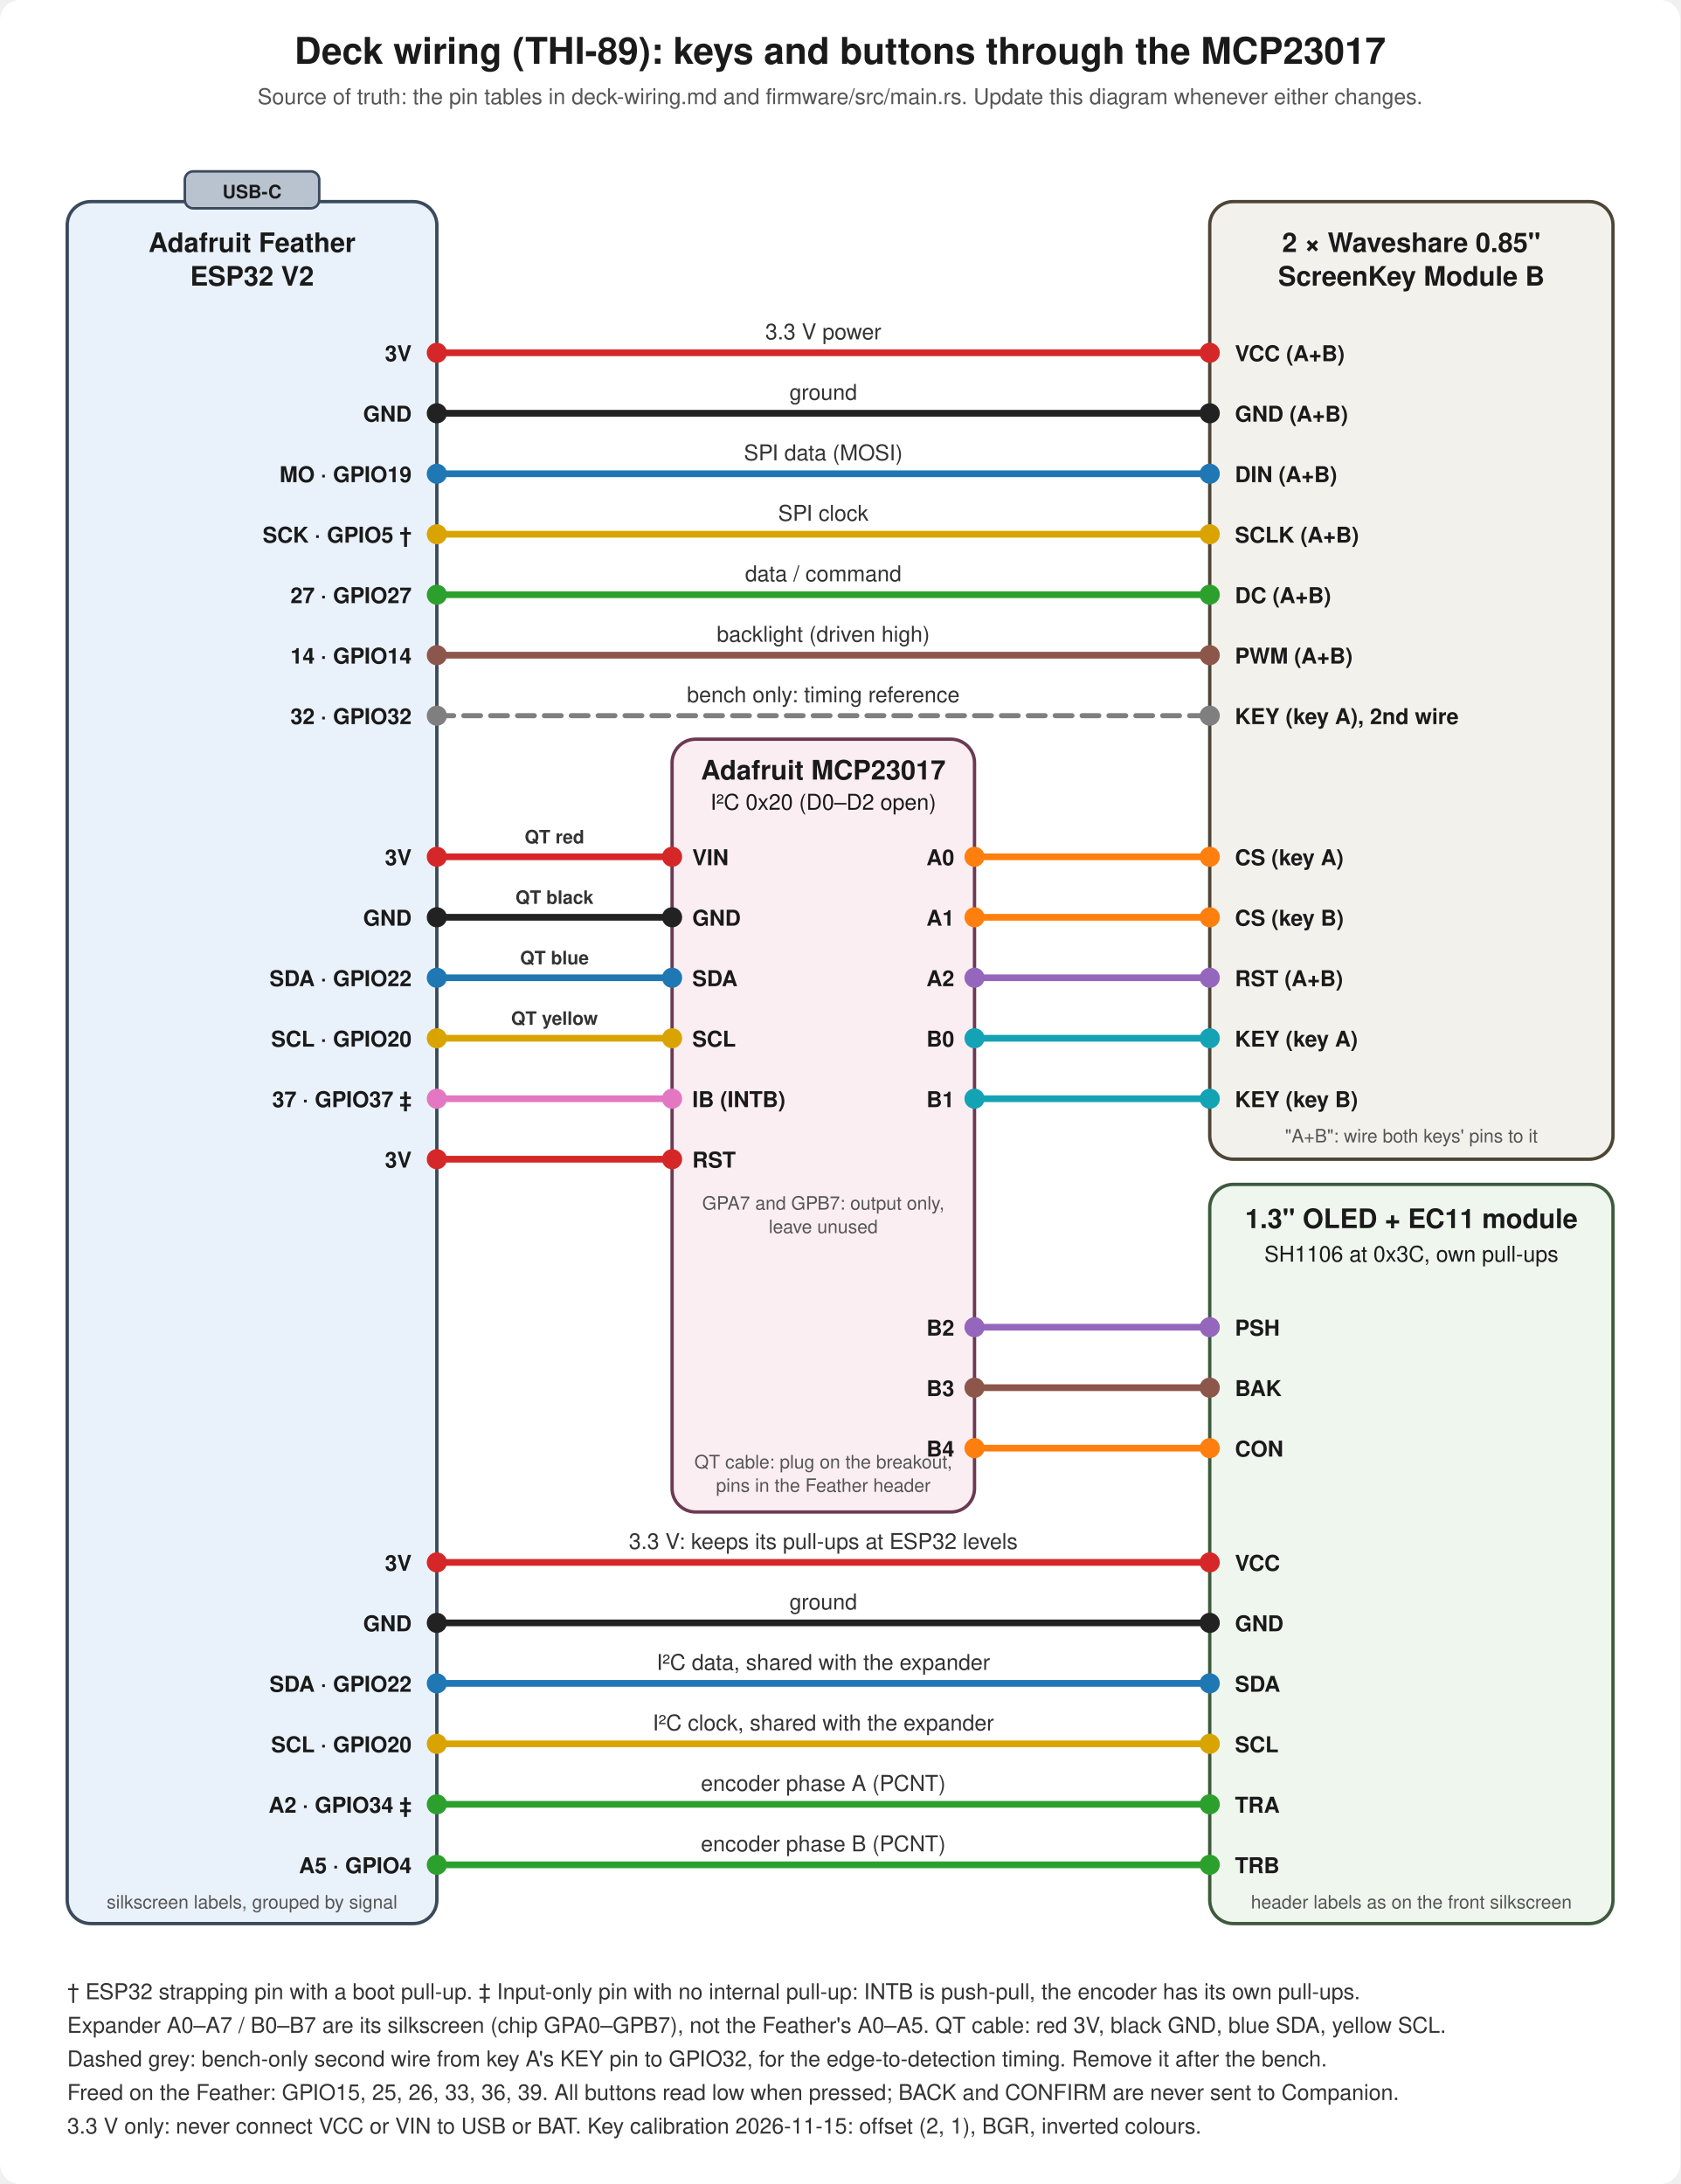
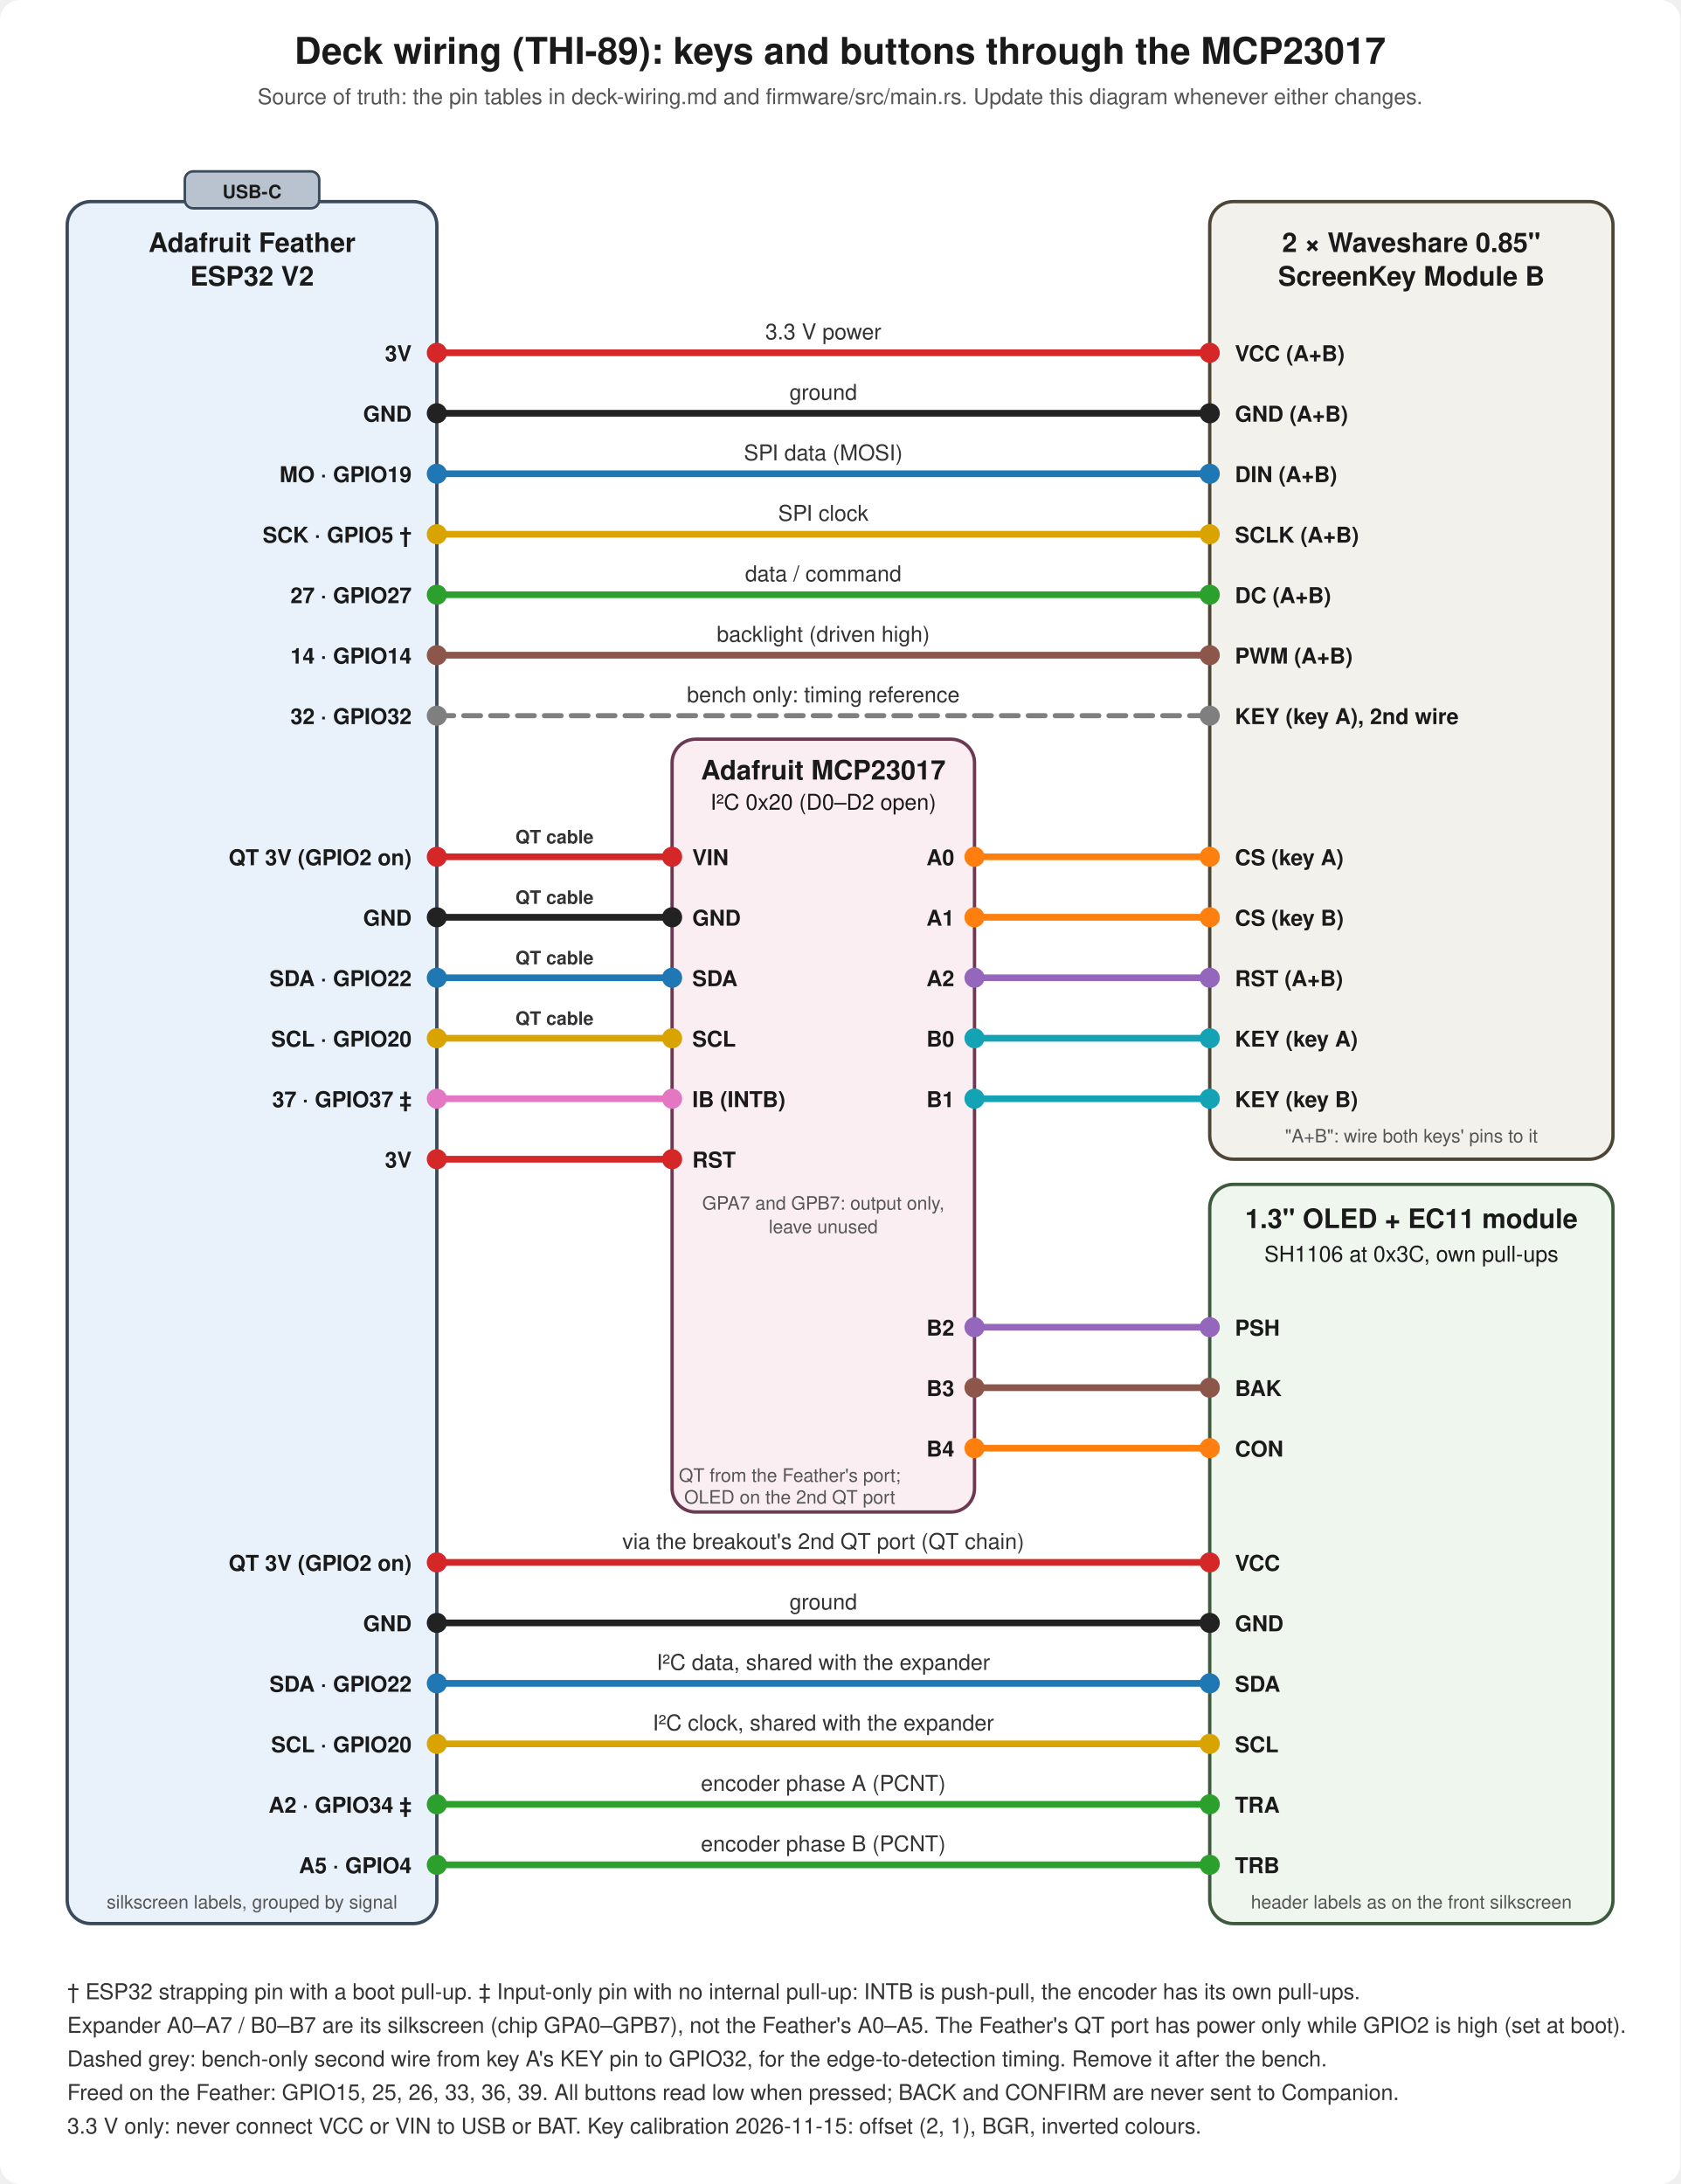
<svg xmlns="http://www.w3.org/2000/svg" width="1000" height="1300" viewBox="0 0 1000 1300" font-family="Helvetica, Arial, sans-serif" role="img" aria-labelledby="title desc">
  <rect x="0" y="0" width="1000" height="1300" rx="12" fill="#ffffff" />
  <text x="500" y="38" text-anchor="middle" font-size="22" font-weight="700" fill="#1a1a1a">Deck wiring (THI-89): keys and buttons through the MCP23017</text>
  <text x="500" y="62" text-anchor="middle" font-size="13" fill="#555">Source of truth: the pin tables in deck-wiring.md and firmware/src/main.rs. Update this diagram whenever either changes.</text>
  <rect x="40" y="120" width="220" height="1025" rx="14" fill="#e9f1fb" stroke="#3a4a5c" stroke-width="2" />
  <rect x="110" y="102" width="80" height="22" rx="5" fill="#b9c3cf" stroke="#3a4a5c" stroke-width="1.5" />
  <text x="150" y="118" text-anchor="middle" font-size="11" font-weight="700" fill="#1a1a1a">USB-C</text>
  <text x="150" y="150" text-anchor="middle" font-size="16" font-weight="700" fill="#1a1a1a">Adafruit Feather</text>
  <text x="150" y="170" text-anchor="middle" font-size="16" font-weight="700" fill="#1a1a1a">ESP32 V2</text>
  <text x="150" y="1136" text-anchor="middle" font-size="11" fill="#555">silkscreen labels, grouped by signal</text>
  <rect x="400" y="440" width="180" height="460" rx="14" fill="#fbeef3" stroke="#6b3a52" stroke-width="2" />
  <text x="490" y="464" text-anchor="middle" font-size="16" font-weight="700" fill="#1a1a1a">Adafruit MCP23017</text>
  <text x="490" y="482" text-anchor="middle" font-size="13" fill="#1a1a1a">I²C 0x20 (D0–D2 open)</text>
  <text x="490" y="720" text-anchor="middle" font-size="11" fill="#555">GPA7 and GPB7: output only,</text>
  <text x="490" y="734" text-anchor="middle" font-size="11" fill="#555">leave unused</text>
-   <text x="490" y="874" text-anchor="middle" font-size="11" fill="#555">QT cable: plug on the breakout,</text>
-   <text x="490" y="888" text-anchor="middle" font-size="11" fill="#555">pins in the Feather header</text>
+   <text x="470" y="882" text-anchor="middle" font-size="11" fill="#555">QT from the Feather's port;</text>
+   <text x="470" y="895" text-anchor="middle" font-size="11" fill="#555">OLED on the 2nd QT port</text>
  <rect x="720" y="120" width="240" height="570" rx="14" fill="#f3f1ec" stroke="#4d4636" stroke-width="2" />
  <text x="840" y="150" text-anchor="middle" font-size="16" font-weight="700" fill="#1a1a1a">2 × Waveshare 0.85"</text>
  <text x="840" y="170" text-anchor="middle" font-size="16" font-weight="700" fill="#1a1a1a">ScreenKey Module B</text>
  <text x="840" y="680" text-anchor="middle" font-size="11" fill="#555">"A+B": wire both keys' pins to it</text>
  <rect x="720" y="705" width="240" height="440" rx="14" fill="#eef6ee" stroke="#3d5a3d" stroke-width="2" />
  <text x="840" y="731" text-anchor="middle" font-size="16" font-weight="700" fill="#1a1a1a">1.3" OLED + EC11 module</text>
  <text x="840" y="751" text-anchor="middle" font-size="13" fill="#1a1a1a">SH1106 at 0x3C, own pull-ups</text>
  <text x="840" y="1136" text-anchor="middle" font-size="11" fill="#555">header labels as on the front silkscreen</text>
  <g font-size="13">
    <line x1="260" y1="210" x2="720" y2="210" stroke="#d62728" stroke-width="4" stroke-linecap="round" />
    <circle cx="260" cy="210" r="6" fill="#d62728" />
    <circle cx="720" cy="210" r="6" fill="#d62728" />
    <text x="245" y="215" text-anchor="end" font-weight="700" fill="#1a1a1a">3V</text>
    <text x="735" y="215" font-weight="700" fill="#1a1a1a">VCC (A+B)</text>
    <text x="490" y="202" text-anchor="middle" fill="#333">3.3 V power</text>
    <line x1="260" y1="246" x2="720" y2="246" stroke="#222222" stroke-width="4" stroke-linecap="round" />
    <circle cx="260" cy="246" r="6" fill="#222222" />
    <circle cx="720" cy="246" r="6" fill="#222222" />
    <text x="245" y="251" text-anchor="end" font-weight="700" fill="#1a1a1a">GND</text>
    <text x="735" y="251" font-weight="700" fill="#1a1a1a">GND (A+B)</text>
    <text x="490" y="238" text-anchor="middle" fill="#333">ground</text>
    <line x1="260" y1="282" x2="720" y2="282" stroke="#1f77b4" stroke-width="4" stroke-linecap="round" />
    <circle cx="260" cy="282" r="6" fill="#1f77b4" />
    <circle cx="720" cy="282" r="6" fill="#1f77b4" />
    <text x="245" y="287" text-anchor="end" font-weight="700" fill="#1a1a1a">MO · GPIO19</text>
    <text x="735" y="287" font-weight="700" fill="#1a1a1a">DIN (A+B)</text>
    <text x="490" y="274" text-anchor="middle" fill="#333">SPI data (MOSI)</text>
    <line x1="260" y1="318" x2="720" y2="318" stroke="#d9a400" stroke-width="4" stroke-linecap="round" />
    <circle cx="260" cy="318" r="6" fill="#d9a400" />
    <circle cx="720" cy="318" r="6" fill="#d9a400" />
    <text x="245" y="323" text-anchor="end" font-weight="700" fill="#1a1a1a">SCK · GPIO5 †</text>
    <text x="735" y="323" font-weight="700" fill="#1a1a1a">SCLK (A+B)</text>
    <text x="490" y="310" text-anchor="middle" fill="#333">SPI clock</text>
    <line x1="260" y1="354" x2="720" y2="354" stroke="#2ca02c" stroke-width="4" stroke-linecap="round" />
    <circle cx="260" cy="354" r="6" fill="#2ca02c" />
    <circle cx="720" cy="354" r="6" fill="#2ca02c" />
    <text x="245" y="359" text-anchor="end" font-weight="700" fill="#1a1a1a">27 · GPIO27</text>
    <text x="735" y="359" font-weight="700" fill="#1a1a1a">DC (A+B)</text>
    <text x="490" y="346" text-anchor="middle" fill="#333">data / command</text>
    <line x1="260" y1="390" x2="720" y2="390" stroke="#8c564b" stroke-width="4" stroke-linecap="round" />
    <circle cx="260" cy="390" r="6" fill="#8c564b" />
    <circle cx="720" cy="390" r="6" fill="#8c564b" />
    <text x="245" y="395" text-anchor="end" font-weight="700" fill="#1a1a1a">14 · GPIO14</text>
    <text x="735" y="395" font-weight="700" fill="#1a1a1a">PWM (A+B)</text>
    <text x="490" y="382" text-anchor="middle" fill="#333">backlight (driven high)</text>
    <line x1="260" y1="426" x2="720" y2="426" stroke="#7f7f7f" stroke-width="3" stroke-linecap="round" stroke-dasharray="10 6" />
    <circle cx="260" cy="426" r="6" fill="#7f7f7f" />
    <circle cx="720" cy="426" r="6" fill="#7f7f7f" />
    <text x="245" y="431" text-anchor="end" font-weight="700" fill="#1a1a1a">32 · GPIO32</text>
    <text x="735" y="431" font-weight="700" fill="#1a1a1a">KEY (key A), 2nd wire</text>
    <text x="490" y="418" text-anchor="middle" fill="#333">bench only: timing reference</text>
  </g>
  <g font-size="13">
    <line x1="260" y1="510" x2="400" y2="510" stroke="#d62728" stroke-width="4" stroke-linecap="round" />
    <circle cx="260" cy="510" r="6" fill="#d62728" />
    <circle cx="400" cy="510" r="6" fill="#d62728" />
-     <text x="245" y="515" text-anchor="end" font-weight="700" fill="#1a1a1a">3V</text>
+     <text x="245" y="515" text-anchor="end" font-weight="700" fill="#1a1a1a">QT 3V (GPIO2 on)</text>
    <text x="412" y="515" font-weight="700" fill="#1a1a1a">VIN</text>
-     <text x="330" y="502" text-anchor="middle" font-size="11" font-weight="700" fill="#333">QT red</text>
+     <text x="330" y="502" text-anchor="middle" font-size="11" font-weight="700" fill="#333">QT cable</text>
    <line x1="260" y1="546" x2="400" y2="546" stroke="#222222" stroke-width="4" stroke-linecap="round" />
    <circle cx="260" cy="546" r="6" fill="#222222" />
    <circle cx="400" cy="546" r="6" fill="#222222" />
    <text x="245" y="551" text-anchor="end" font-weight="700" fill="#1a1a1a">GND</text>
    <text x="412" y="551" font-weight="700" fill="#1a1a1a">GND</text>
-     <text x="330" y="538" text-anchor="middle" font-size="11" font-weight="700" fill="#333">QT black</text>
+     <text x="330" y="538" text-anchor="middle" font-size="11" font-weight="700" fill="#333">QT cable</text>
    <line x1="260" y1="582" x2="400" y2="582" stroke="#1f77b4" stroke-width="4" stroke-linecap="round" />
    <circle cx="260" cy="582" r="6" fill="#1f77b4" />
    <circle cx="400" cy="582" r="6" fill="#1f77b4" />
    <text x="245" y="587" text-anchor="end" font-weight="700" fill="#1a1a1a">SDA · GPIO22</text>
    <text x="412" y="587" font-weight="700" fill="#1a1a1a">SDA</text>
-     <text x="330" y="574" text-anchor="middle" font-size="11" font-weight="700" fill="#333">QT blue</text>
+     <text x="330" y="574" text-anchor="middle" font-size="11" font-weight="700" fill="#333">QT cable</text>
    <line x1="260" y1="618" x2="400" y2="618" stroke="#d9a400" stroke-width="4" stroke-linecap="round" />
    <circle cx="260" cy="618" r="6" fill="#d9a400" />
    <circle cx="400" cy="618" r="6" fill="#d9a400" />
    <text x="245" y="623" text-anchor="end" font-weight="700" fill="#1a1a1a">SCL · GPIO20</text>
    <text x="412" y="623" font-weight="700" fill="#1a1a1a">SCL</text>
-     <text x="330" y="610" text-anchor="middle" font-size="11" font-weight="700" fill="#333">QT yellow</text>
+     <text x="330" y="610" text-anchor="middle" font-size="11" font-weight="700" fill="#333">QT cable</text>
    <line x1="260" y1="654" x2="400" y2="654" stroke="#e377c2" stroke-width="4" stroke-linecap="round" />
    <circle cx="260" cy="654" r="6" fill="#e377c2" />
    <circle cx="400" cy="654" r="6" fill="#e377c2" />
    <text x="245" y="659" text-anchor="end" font-weight="700" fill="#1a1a1a">37 · GPIO37 ‡</text>
    <text x="412" y="659" font-weight="700" fill="#1a1a1a">IB (INTB)</text>
    <line x1="260" y1="690" x2="400" y2="690" stroke="#d62728" stroke-width="4" stroke-linecap="round" />
    <circle cx="260" cy="690" r="6" fill="#d62728" />
    <circle cx="400" cy="690" r="6" fill="#d62728" />
    <text x="245" y="695" text-anchor="end" font-weight="700" fill="#1a1a1a">3V</text>
    <text x="412" y="695" font-weight="700" fill="#1a1a1a">RST</text>
  </g>
  <g font-size="13">
    <line x1="580" y1="510" x2="720" y2="510" stroke="#ff7f0e" stroke-width="4" stroke-linecap="round" />
    <circle cx="580" cy="510" r="6" fill="#ff7f0e" />
    <circle cx="720" cy="510" r="6" fill="#ff7f0e" />
    <text x="568" y="515" text-anchor="end" font-weight="700" fill="#1a1a1a">A0</text>
    <text x="735" y="515" font-weight="700" fill="#1a1a1a">CS (key A)</text>
    <line x1="580" y1="546" x2="720" y2="546" stroke="#ff7f0e" stroke-width="4" stroke-linecap="round" />
    <circle cx="580" cy="546" r="6" fill="#ff7f0e" />
    <circle cx="720" cy="546" r="6" fill="#ff7f0e" />
    <text x="568" y="551" text-anchor="end" font-weight="700" fill="#1a1a1a">A1</text>
    <text x="735" y="551" font-weight="700" fill="#1a1a1a">CS (key B)</text>
    <line x1="580" y1="582" x2="720" y2="582" stroke="#9467bd" stroke-width="4" stroke-linecap="round" />
    <circle cx="580" cy="582" r="6" fill="#9467bd" />
    <circle cx="720" cy="582" r="6" fill="#9467bd" />
    <text x="568" y="587" text-anchor="end" font-weight="700" fill="#1a1a1a">A2</text>
    <text x="735" y="587" font-weight="700" fill="#1a1a1a">RST (A+B)</text>
    <line x1="580" y1="618" x2="720" y2="618" stroke="#13a3b5" stroke-width="4" stroke-linecap="round" />
    <circle cx="580" cy="618" r="6" fill="#13a3b5" />
    <circle cx="720" cy="618" r="6" fill="#13a3b5" />
    <text x="568" y="623" text-anchor="end" font-weight="700" fill="#1a1a1a">B0</text>
    <text x="735" y="623" font-weight="700" fill="#1a1a1a">KEY (key A)</text>
    <line x1="580" y1="654" x2="720" y2="654" stroke="#13a3b5" stroke-width="4" stroke-linecap="round" />
    <circle cx="580" cy="654" r="6" fill="#13a3b5" />
    <circle cx="720" cy="654" r="6" fill="#13a3b5" />
    <text x="568" y="659" text-anchor="end" font-weight="700" fill="#1a1a1a">B1</text>
    <text x="735" y="659" font-weight="700" fill="#1a1a1a">KEY (key B)</text>
  </g>
  <g font-size="13">
    <line x1="580" y1="790" x2="720" y2="790" stroke="#9467bd" stroke-width="4" stroke-linecap="round" />
    <circle cx="580" cy="790" r="6" fill="#9467bd" />
    <circle cx="720" cy="790" r="6" fill="#9467bd" />
    <text x="568" y="795" text-anchor="end" font-weight="700" fill="#1a1a1a">B2</text>
    <text x="735" y="795" font-weight="700" fill="#1a1a1a">PSH</text>
    <line x1="580" y1="826" x2="720" y2="826" stroke="#8c564b" stroke-width="4" stroke-linecap="round" />
    <circle cx="580" cy="826" r="6" fill="#8c564b" />
    <circle cx="720" cy="826" r="6" fill="#8c564b" />
    <text x="568" y="831" text-anchor="end" font-weight="700" fill="#1a1a1a">B3</text>
    <text x="735" y="831" font-weight="700" fill="#1a1a1a">BAK</text>
    <line x1="580" y1="862" x2="720" y2="862" stroke="#ff7f0e" stroke-width="4" stroke-linecap="round" />
    <circle cx="580" cy="862" r="6" fill="#ff7f0e" />
    <circle cx="720" cy="862" r="6" fill="#ff7f0e" />
    <text x="568" y="867" text-anchor="end" font-weight="700" fill="#1a1a1a">B4</text>
    <text x="735" y="867" font-weight="700" fill="#1a1a1a">CON</text>
  </g>
  <g font-size="13">
    <line x1="260" y1="930" x2="720" y2="930" stroke="#d62728" stroke-width="4" stroke-linecap="round" />
    <circle cx="260" cy="930" r="6" fill="#d62728" />
    <circle cx="720" cy="930" r="6" fill="#d62728" />
-     <text x="245" y="935" text-anchor="end" font-weight="700" fill="#1a1a1a">3V</text>
+     <text x="245" y="935" text-anchor="end" font-weight="700" fill="#1a1a1a">QT 3V (GPIO2 on)</text>
    <text x="735" y="935" font-weight="700" fill="#1a1a1a">VCC</text>
-     <text x="490" y="922" text-anchor="middle" fill="#333">3.3 V: keeps its pull-ups at ESP32 levels</text>
+     <text x="490" y="922" text-anchor="middle" fill="#333">via the breakout's 2nd QT port (QT chain)</text>
    <line x1="260" y1="966" x2="720" y2="966" stroke="#222222" stroke-width="4" stroke-linecap="round" />
    <circle cx="260" cy="966" r="6" fill="#222222" />
    <circle cx="720" cy="966" r="6" fill="#222222" />
    <text x="245" y="971" text-anchor="end" font-weight="700" fill="#1a1a1a">GND</text>
    <text x="735" y="971" font-weight="700" fill="#1a1a1a">GND</text>
    <text x="490" y="958" text-anchor="middle" fill="#333">ground</text>
    <line x1="260" y1="1002" x2="720" y2="1002" stroke="#1f77b4" stroke-width="4" stroke-linecap="round" />
    <circle cx="260" cy="1002" r="6" fill="#1f77b4" />
    <circle cx="720" cy="1002" r="6" fill="#1f77b4" />
    <text x="245" y="1007" text-anchor="end" font-weight="700" fill="#1a1a1a">SDA · GPIO22</text>
    <text x="735" y="1007" font-weight="700" fill="#1a1a1a">SDA</text>
    <text x="490" y="994" text-anchor="middle" fill="#333">I²C data, shared with the expander</text>
    <line x1="260" y1="1038" x2="720" y2="1038" stroke="#d9a400" stroke-width="4" stroke-linecap="round" />
    <circle cx="260" cy="1038" r="6" fill="#d9a400" />
    <circle cx="720" cy="1038" r="6" fill="#d9a400" />
    <text x="245" y="1043" text-anchor="end" font-weight="700" fill="#1a1a1a">SCL · GPIO20</text>
    <text x="735" y="1043" font-weight="700" fill="#1a1a1a">SCL</text>
    <text x="490" y="1030" text-anchor="middle" fill="#333">I²C clock, shared with the expander</text>
    <line x1="260" y1="1074" x2="720" y2="1074" stroke="#2ca02c" stroke-width="4" stroke-linecap="round" />
    <circle cx="260" cy="1074" r="6" fill="#2ca02c" />
    <circle cx="720" cy="1074" r="6" fill="#2ca02c" />
    <text x="245" y="1079" text-anchor="end" font-weight="700" fill="#1a1a1a">A2 · GPIO34 ‡</text>
    <text x="735" y="1079" font-weight="700" fill="#1a1a1a">TRA</text>
    <text x="490" y="1066" text-anchor="middle" fill="#333">encoder phase A (PCNT)</text>
    <line x1="260" y1="1110" x2="720" y2="1110" stroke="#2ca02c" stroke-width="4" stroke-linecap="round" />
    <circle cx="260" cy="1110" r="6" fill="#2ca02c" />
    <circle cx="720" cy="1110" r="6" fill="#2ca02c" />
    <text x="245" y="1115" text-anchor="end" font-weight="700" fill="#1a1a1a">A5 · GPIO4</text>
    <text x="735" y="1115" font-weight="700" fill="#1a1a1a">TRB</text>
    <text x="490" y="1102" text-anchor="middle" fill="#333">encoder phase B (PCNT)</text>
  </g>
  <g font-size="13" fill="#333">
    <text x="40" y="1190">† ESP32 strapping pin with a boot pull-up. ‡ Input-only pin with no internal pull-up: INTB is push-pull, the encoder has its own pull-ups.</text>
-     <text x="40" y="1210">Expander A0–A7 / B0–B7 are its silkscreen (chip GPA0–GPB7), not the Feather's A0–A5. QT cable: red 3V, black GND, blue SDA, yellow SCL.</text>
+     <text x="40" y="1210">Expander A0–A7 / B0–B7 are its silkscreen (chip GPA0–GPB7), not the Feather's A0–A5. The Feather's QT port has power only while GPIO2 is high (set at boot).</text>
    <text x="40" y="1230">Dashed grey: bench-only second wire from key A's KEY pin to GPIO32, for the edge-to-detection timing. Remove it after the bench.</text>
    <text x="40" y="1250">Freed on the Feather: GPIO15, 25, 26, 33, 36, 39. All buttons read low when pressed; BACK and CONFIRM are never sent to Companion.</text>
    <text x="40" y="1270">3.3 V only: never connect VCC or VIN to USB or BAT. Key calibration 2026-11-15: offset (2, 1), BGR, inverted colours.</text>
  </g>
</svg>
